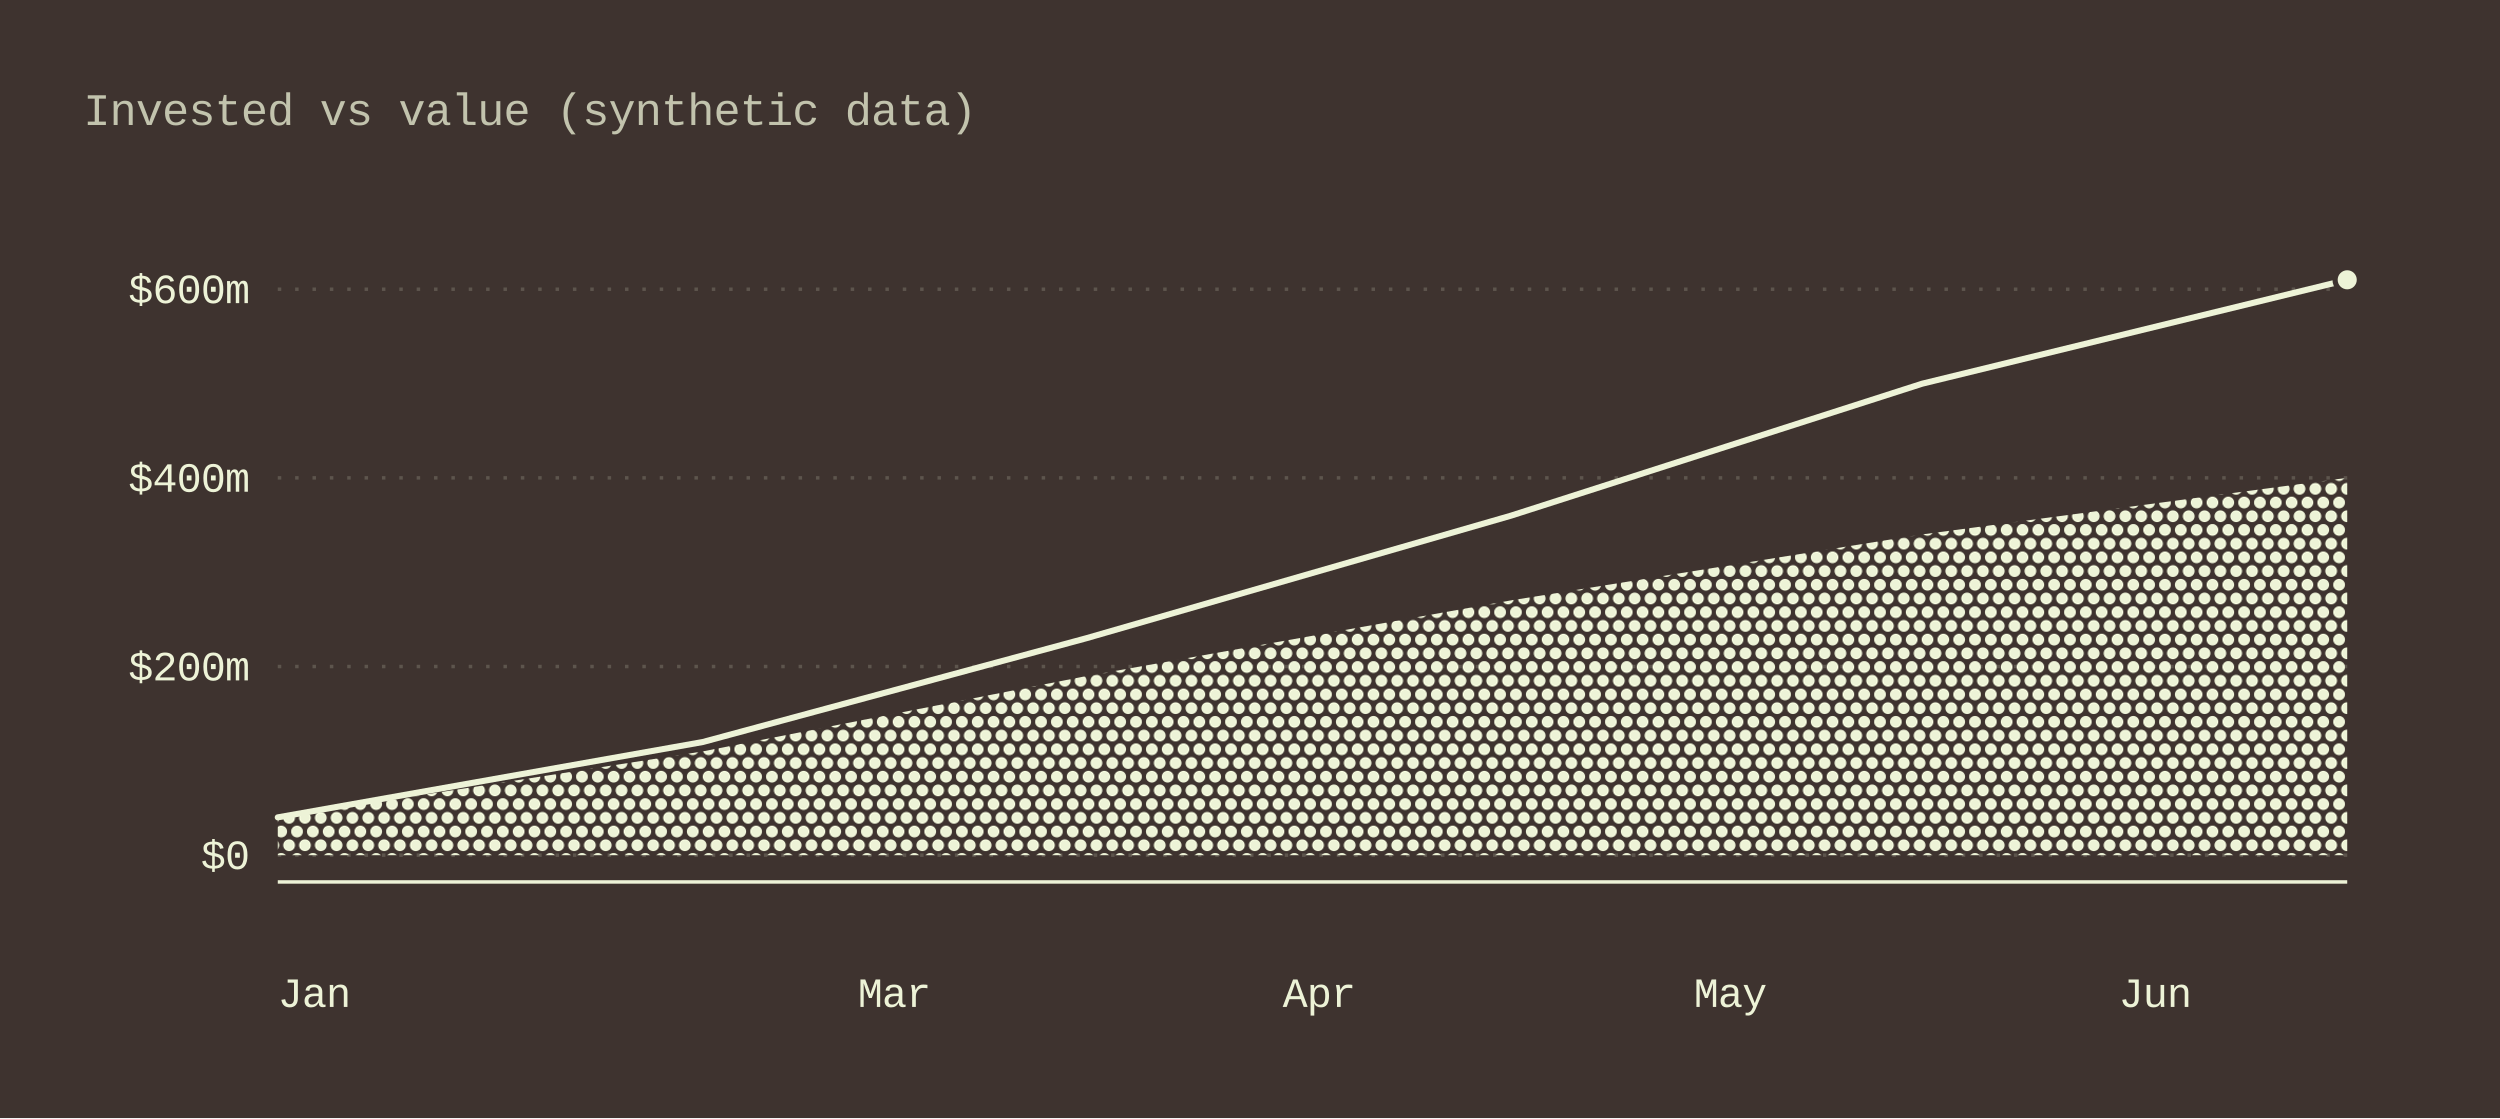
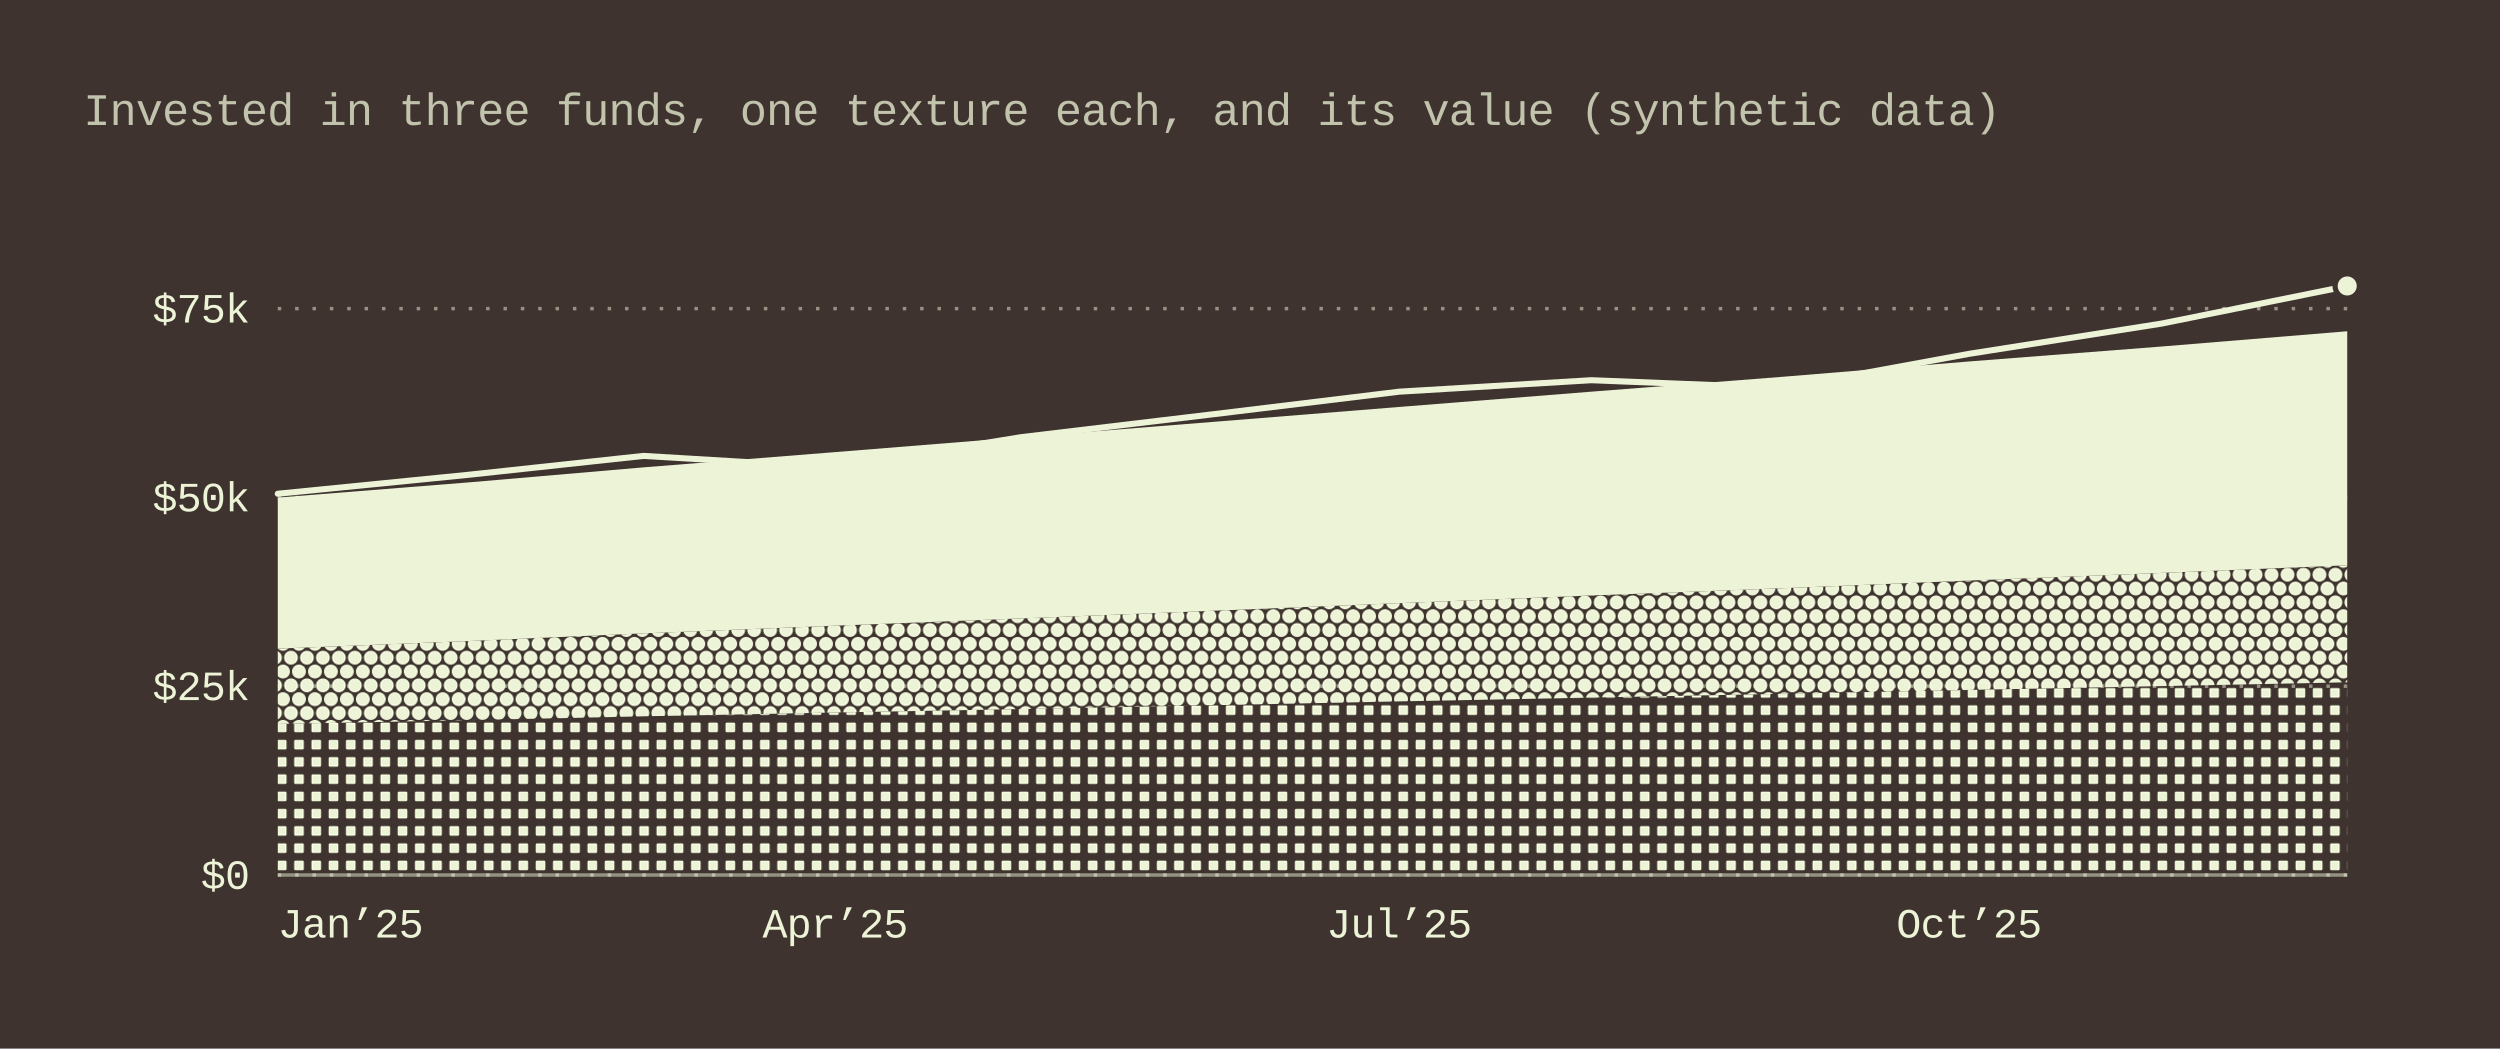
- <svg xmlns="http://www.w3.org/2000/svg" width="720" height="322" viewBox="0 0 720 322" style="color:#edf3d7;font-family:ui-monospace, SFMono-Regular, Menlo, Consolas, 'Liberation Mono', monospace">
+ <svg xmlns="http://www.w3.org/2000/svg" width="720" height="302" viewBox="0 0 720 302" style="color:#edf3d7;font-family:ui-monospace, SFMono-Regular, Menlo, Consolas, 'Liberation Mono', monospace">
  <style>svg text { font-family: ui-monospace, SFMono-Regular, Menlo, Consolas, 'Liberation Mono', monospace; font-size: 12px; fill: currentColor; letter-spacing: -0.24px; font-variant-numeric: tabular-nums; }</style>
  <rect width="100%" height="100%" fill="#3e332f" />
-   <text x="24" y="36" style="font-size:13px;opacity:.75">Invested vs value (synthetic data)</text>
-   <svg viewBox="0 0 672 250" width="672" height="250" class="sediment" role="img" aria-label="Invested vs value" aria-describedby="sediment-8-desc" overflow="visible" x="24" y="48">
+   <text x="24" y="36" style="font-size:13px;opacity:.75">Invested in three funds, one texture each, and its value (synthetic data)</text>
+   <svg viewBox="0 0 672 230" width="672" height="230" class="sediment" role="img" aria-label="Invested and value, by fund" aria-describedby="sediment-9-desc" x="24" y="48" overflow="visible">
    <defs>
-       <pattern id="px-2-1-6" width="4.559" height="7.896" patternUnits="userSpaceOnUse" fill="#edf3d7">
-         <circle cx="2.279" cy="1.974" r="1.7" />
-         <circle cx="0" cy="5.922" r="1.7" />
-         <circle cx="4.559" cy="5.922" r="1.7" />
+       <pattern id="px-3-0-4" width="4.969" height="4.969" patternUnits="userSpaceOnUse" fill="#edf3d7">
+         <rect x="1.084" y="1.084" width="2.8" height="2.8" rx="0.392" />
+       </pattern>
+       <pattern id="px-3-1-4" width="4.6" height="7.967" patternUnits="userSpaceOnUse" fill="#edf3d7">
+         <circle cx="2.3" cy="1.992" r="2" />
+         <circle cx="0" cy="5.975" r="2" />
+         <circle cx="4.6" cy="5.975" r="2" />
      </pattern>
    </defs>
-     <line x1="56" x2="652" y1="198.285" y2="198.285" stroke="rgba(237,243,215,0.18)" stroke-width="1" stroke-dasharray="1 4" />
-     <text x="48" y="202.285" text-anchor="end">$0</text>
-     <line x1="56" x2="652" y1="143.956" y2="143.956" stroke="rgba(237,243,215,0.18)" stroke-width="1" stroke-dasharray="1 4" />
-     <text x="48" y="147.956" text-anchor="end">$200m</text>
-     <line x1="56" x2="652" y1="89.626" y2="89.626" stroke="rgba(237,243,215,0.18)" stroke-width="1" stroke-dasharray="1 4" />
-     <text x="48" y="93.626" text-anchor="end">$400m</text>
-     <line x1="56" x2="652" y1="35.297" y2="35.297" stroke="rgba(237,243,215,0.18)" stroke-width="1" stroke-dasharray="1 4" />
-     <text x="48" y="39.297" text-anchor="end">$600m</text>
-     <line x1="56" x2="652" y1="206" y2="206" stroke="#edf3d7" stroke-width="1" />
-     <text x="56" y="242" text-anchor="start">Jan</text>
-     <text x="233.616" y="242" text-anchor="middle">Mar</text>
-     <text x="355.974" y="242" text-anchor="middle">Apr</text>
-     <text x="474.384" y="242" text-anchor="middle">May</text>
-     <text x="596.742" y="242" text-anchor="middle">Jun</text>
-     <path d="M56.0 187.4 L178.4 168.4 L288.9 146.7 L411.2 124.9 L529.6 105.9 L652.0 89.6 L652.0 198.3 L529.6 198.3 L411.2 198.3 L288.9 198.3 L178.4 198.3 L56.0 198.3 Z" fill="url(#px-2-1-6)" />
-     <path d="M56.0 187.4 L178.4 165.7 L288.9 135.8 L411.2 100.5 L529.6 62.5 L652.0 32.6" fill="none" stroke="#edf3d7" stroke-width="1.75" stroke-linejoin="round" stroke-linecap="round" />
-     <circle cx="652" cy="32.581" r="3.5" fill="#edf3d7" stroke="#3e332f" stroke-width="1.5" />
+     <line x1="56" x2="652" y1="204" y2="204" stroke="rgba(237,243,215,0.5)" stroke-width="1" stroke-dasharray="1 4" />
+     <text x="48" y="208" text-anchor="end">$0</text>
+     <line x1="56" x2="652" y1="149.627" y2="149.627" stroke="rgba(237,243,215,0.5)" stroke-width="1" stroke-dasharray="1 4" />
+     <text x="48" y="153.627" text-anchor="end">$25k</text>
+     <line x1="56" x2="652" y1="95.255" y2="95.255" stroke="rgba(237,243,215,0.5)" stroke-width="1" stroke-dasharray="1 4" />
+     <text x="48" y="99.255" text-anchor="end">$50k</text>
+     <line x1="56" x2="652" y1="40.882" y2="40.882" stroke="rgba(237,243,215,0.5)" stroke-width="1" stroke-dasharray="1 4" />
+     <text x="48" y="44.882" text-anchor="end">$75k</text>
+     <line x1="56" x2="652" y1="204" y2="204" stroke="rgba(237,243,215,0.5)" stroke-width="1" />
+     <text x="56" y="222" text-anchor="start">Jan’25</text>
+     <text x="216.599" y="222" text-anchor="middle">Apr’25</text>
+     <text x="378.982" y="222" text-anchor="middle">Jul’25</text>
+     <text x="543.15" y="222" text-anchor="middle">Oct’25</text>
+     <path d="M56.0 160.5 L111.3 159.4 L161.3 158.3 L216.6 157.2 L270.1 156.2 L325.4 155.1 L379.0 154.0 L434.3 152.9 L489.6 151.8 L543.1 150.7 L598.5 149.6 L652.0 148.5 L652.0 204.0 L598.5 204.0 L543.1 204.0 L489.6 204.0 L434.3 204.0 L379.0 204.0 L325.4 204.0 L270.1 204.0 L216.6 204.0 L161.3 204.0 L111.3 204.0 L56.0 204.0 Z" fill="url(#px-3-0-4)" />
+     <path d="M56.0 138.8 L111.3 136.6 L161.3 134.4 L216.6 132.2 L270.1 130.1 L325.4 127.9 L379.0 125.7 L434.3 123.5 L489.6 121.4 L543.1 119.2 L598.5 117.0 L652.0 114.8 L652.0 148.5 L598.5 149.6 L543.1 150.7 L489.6 151.8 L434.3 152.9 L379.0 154.0 L325.4 155.1 L270.1 156.2 L216.6 157.2 L161.3 158.3 L111.3 159.4 L56.0 160.5 Z" fill="url(#px-3-1-4)" />
+     <path d="M56.0 95.3 L111.3 90.9 L161.3 86.6 L216.6 82.2 L270.1 77.9 L325.4 73.5 L379.0 69.2 L434.3 64.8 L489.6 60.5 L543.1 56.1 L598.5 51.8 L652.0 47.4 L652.0 114.8 L598.5 117.0 L543.1 119.2 L489.6 121.4 L434.3 123.5 L379.0 125.7 L325.4 127.9 L270.1 130.1 L216.6 132.2 L161.3 134.4 L111.3 136.6 L56.0 138.8 Z" fill="#edf3d7" />
+     <path d="M56.0 94.2 L111.3 88.7 L161.3 83.3 L216.6 86.6 L270.1 77.9 L325.4 71.3 L379.0 64.8 L434.3 61.5 L489.6 63.7 L543.1 53.9 L598.5 45.2 L652.0 34.4" fill="none" stroke="#edf3d7" stroke-width="1.75" stroke-linejoin="round" stroke-linecap="round" />
+     <circle cx="652" cy="34.357" r="3.5" fill="#edf3d7" stroke="#3e332f" stroke-width="1.5" />
  </svg>
</svg>
